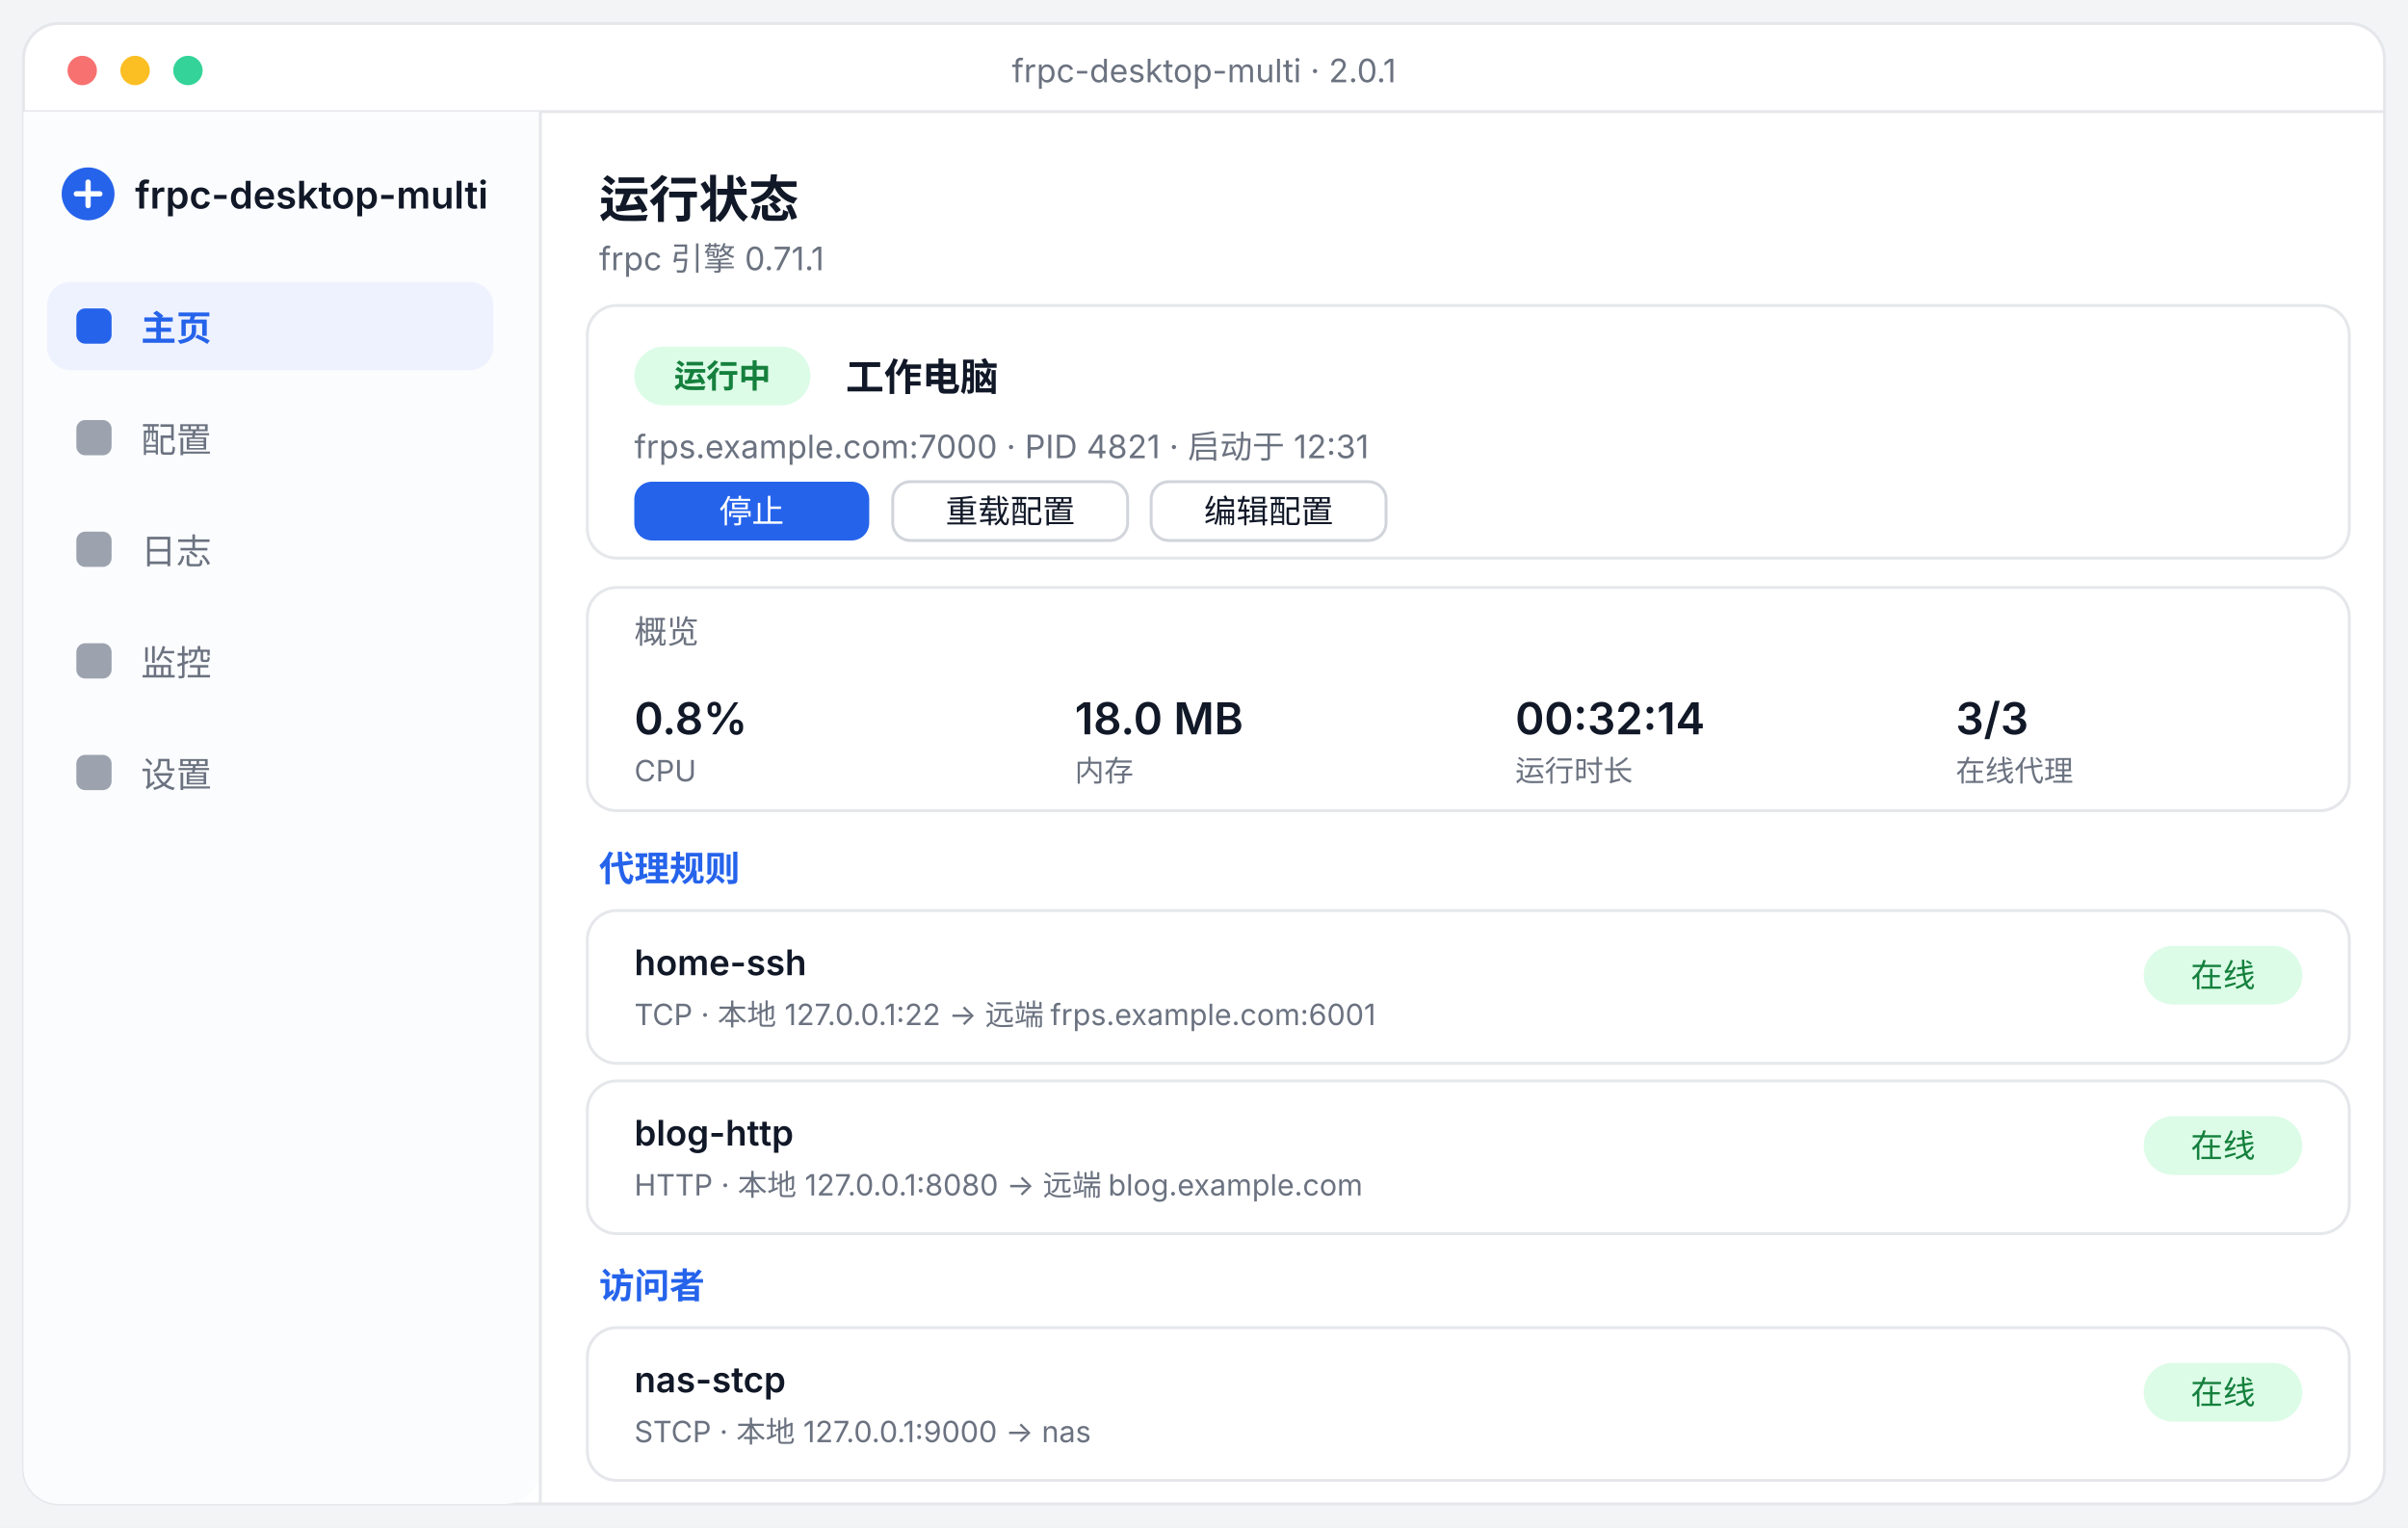
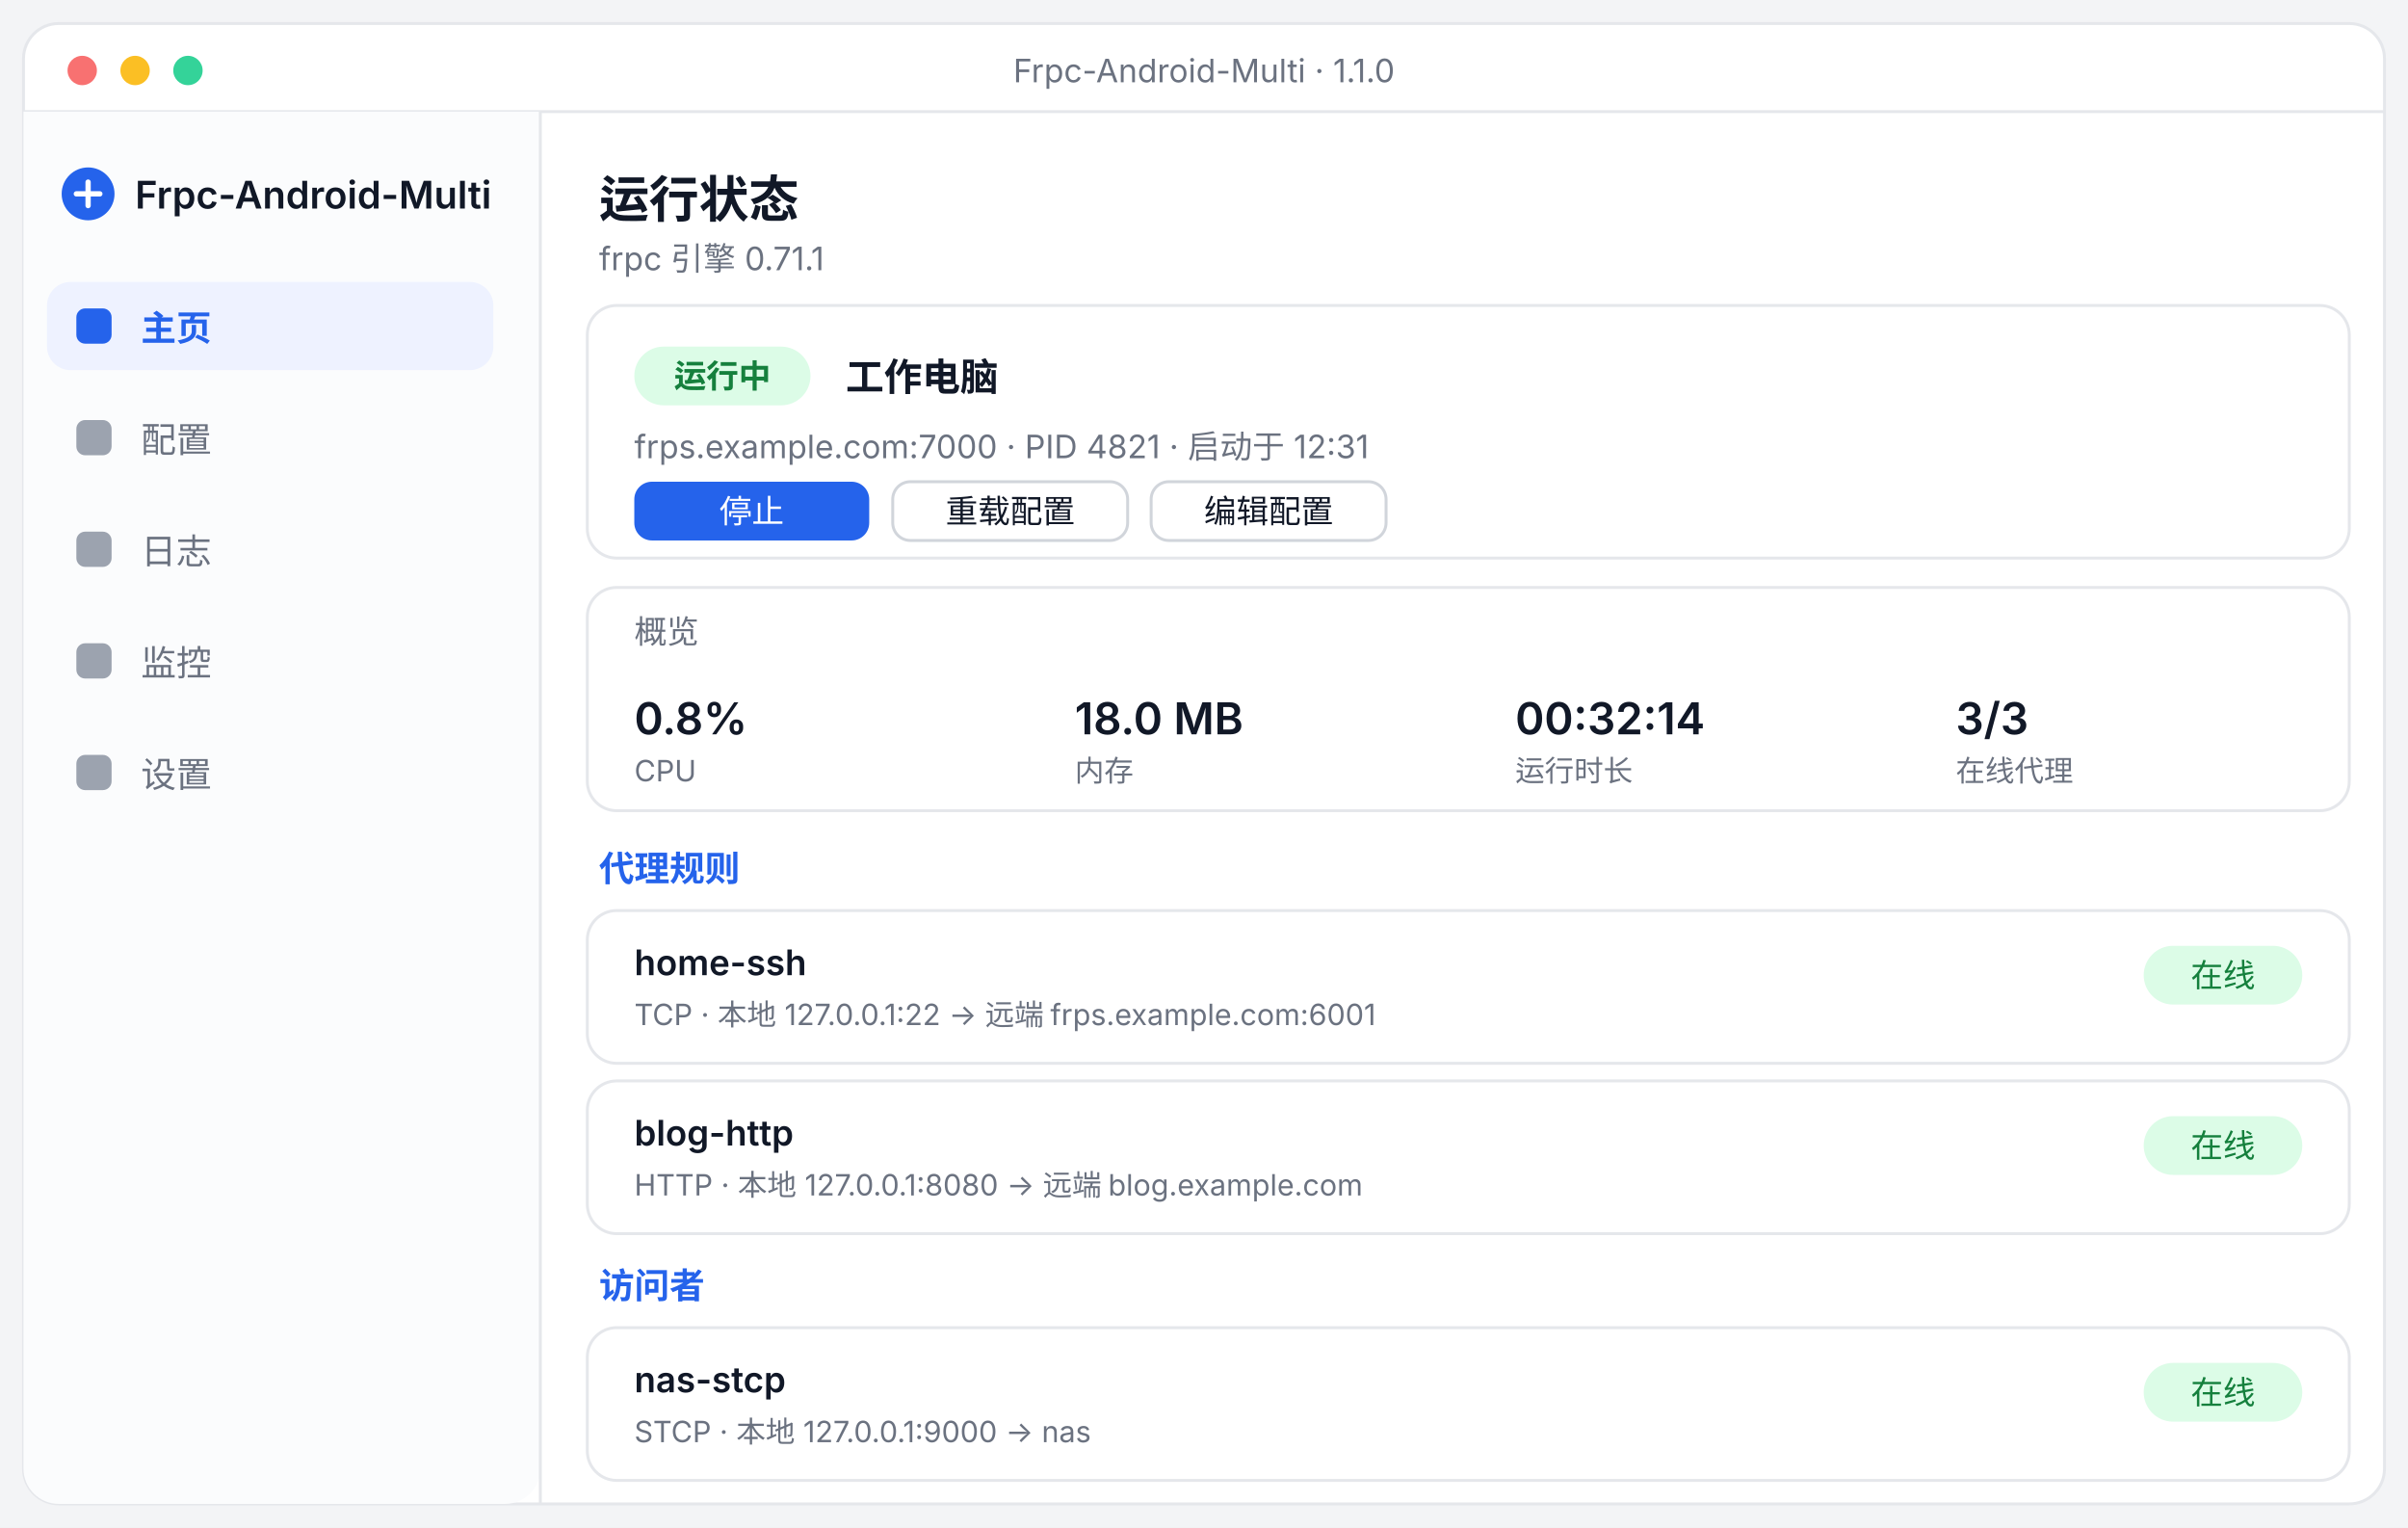
- <svg xmlns="http://www.w3.org/2000/svg" font-family="-apple-system, Segoe UI, PingFang SC, Microsoft YaHei, sans-serif" viewBox="0 0 820 520" width="820" height="520" role="img" aria-label="frpc-desktop-multi 桌面端主页">
+ <svg xmlns="http://www.w3.org/2000/svg" font-family="-apple-system, Segoe UI, PingFang SC, Microsoft YaHei, sans-serif" viewBox="0 0 820 520" width="820" height="520" role="img" aria-label="Frpc-Android-Multi 桌面端主页">
  <defs>
  </defs>
  <rect width="820" height="520" fill="#f3f4f6" />
  <rect x="8" y="8" width="804" height="504" rx="12" fill="#ffffff" stroke="#e5e7eb" />
  <circle cx="28" cy="24" r="5" fill="#f87171" />
  <circle cx="46" cy="24" r="5" fill="#fbbf24" />
  <circle cx="64" cy="24" r="5" fill="#34d399" />
-   <text fill="#6b7280" x="410" y="28" font-size="11" text-anchor="middle">frpc-desktop-multi · 2.0.1</text>
+   <text fill="#6b7280" x="410" y="28" font-size="11" text-anchor="middle">Frpc-Android-Multi · 1.1.0</text>
  <line x1="8" y1="38" x2="812" y2="38" stroke="#e5e7eb" />
  <path d="M8 38h176v462a12 12 0 0 1-12 12H20a12 12 0 0 1-12-12V38z" fill="#fbfcfd" />
  <line x1="184" y1="38" x2="184" y2="512" stroke="#e5e7eb" />
  <circle cx="30" cy="66" r="9" fill="#2563eb" />
  <path d="M26 66h8M30 62v8" stroke="#ffffff" stroke-width="1.8" stroke-linecap="round" />
-   <text fill="#111827" x="46" y="71" font-size="13" font-weight="600">frpc-desktop-multi</text>
+   <text fill="#111827" x="46" y="71" font-size="13" font-weight="600">Frpc-Android-Multi</text>
  <rect x="16" y="96" width="152" height="30" rx="8" fill="#eef2ff" />
  <rect x="26" y="105" width="12" height="12" rx="3" fill="#2563eb" />
  <text fill="#2563eb" x="48" y="116" font-size="12" font-weight="600">主页</text>
  <rect x="26" y="143" width="12" height="12" rx="3" fill="#9ca3af" />
  <text fill="#6b7280" x="48" y="154" font-size="12">配置</text>
  <rect x="26" y="181" width="12" height="12" rx="3" fill="#9ca3af" />
  <text fill="#6b7280" x="48" y="192" font-size="12">日志</text>
  <rect x="26" y="219" width="12" height="12" rx="3" fill="#9ca3af" />
  <text fill="#6b7280" x="48" y="230" font-size="12">监控</text>
  <rect x="26" y="257" width="12" height="12" rx="3" fill="#9ca3af" />
  <text fill="#6b7280" x="48" y="268" font-size="12">设置</text>
  <text fill="#111827" x="204" y="74" font-size="17" font-weight="600">运行状态</text>
  <text fill="#6b7280" x="204" y="92" font-size="11">frpc 引擎 0.71.1</text>
  <rect x="200" y="104" width="600" height="86" rx="10" fill="#ffffff" stroke="#e5e7eb" />
  <rect x="216" y="118" width="60" height="20" rx="10" fill="#dcfce7" />
  <text x="246" y="132" fill="#15803d" font-size="11" font-weight="600" text-anchor="middle">运行中</text>
  <text fill="#111827" x="288" y="133" font-size="13" font-weight="600">工作电脑</text>
  <text fill="#6b7280" x="216" y="156" font-size="11">frps.example.com:7000 · PID 4821 · 启动于 12:31</text>
  <rect x="216" y="164" width="80" height="20" rx="6" fill="#2563eb" />
  <text x="256" y="178" fill="#ffffff" font-size="11" text-anchor="middle">停止</text>
  <rect x="304" y="164" width="80" height="20" rx="6" fill="#ffffff" stroke="#d1d5db" />
  <text fill="#111827" x="344" y="178" font-size="11" text-anchor="middle">重载配置</text>
  <rect x="392" y="164" width="80" height="20" rx="6" fill="#ffffff" stroke="#d1d5db" />
  <text fill="#111827" x="432" y="178" font-size="11" text-anchor="middle">编辑配置</text>
  <rect x="200" y="200" width="600" height="76" rx="10" fill="#ffffff" stroke="#e5e7eb" />
  <text fill="#6b7280" x="216" y="219" font-size="11">概览</text>
  <text fill="#111827" x="216" y="250" font-size="15" font-weight="600">0.8%</text>
  <text fill="#6b7280" x="216" y="266" font-size="10">CPU</text>
  <text fill="#111827" x="366" y="250" font-size="15" font-weight="600">18.0 MB</text>
  <text fill="#6b7280" x="366" y="266" font-size="10">内存</text>
  <text fill="#111827" x="516" y="250" font-size="15" font-weight="600">00:32:14</text>
  <text fill="#6b7280" x="516" y="266" font-size="10">运行时长</text>
  <text fill="#111827" x="666" y="250" font-size="15" font-weight="600">3/3</text>
  <text fill="#6b7280" x="666" y="266" font-size="10">在线代理</text>
  <text fill="#2563eb" x="204" y="300" font-size="12" font-weight="600">代理规则</text>
  <rect x="200" y="310" width="600" height="52" rx="10" fill="#ffffff" stroke="#e5e7eb" />
  <text fill="#111827" x="216" y="332" font-size="12" font-weight="600">home-ssh</text>
  <text fill="#6b7280" x="216" y="349" font-size="10">TCP · 本地 127.0.0.1:22 → 远端 frps.example.com:6001</text>
  <rect x="730" y="322" width="54" height="20" rx="10" fill="#dcfce7" />
  <text x="757" y="336" fill="#15803d" font-size="11" text-anchor="middle">在线</text>
  <rect x="200" y="368" width="600" height="52" rx="10" fill="#ffffff" stroke="#e5e7eb" />
  <text fill="#111827" x="216" y="390" font-size="12" font-weight="600">blog-http</text>
  <text fill="#6b7280" x="216" y="407" font-size="10">HTTP · 本地 127.0.0.1:8080 → 远端 blog.example.com</text>
  <rect x="730" y="380" width="54" height="20" rx="10" fill="#dcfce7" />
  <text x="757" y="394" fill="#15803d" font-size="11" text-anchor="middle">在线</text>
  <text fill="#2563eb" x="204" y="442" font-size="12" font-weight="600">访问者</text>
  <rect x="200" y="452" width="600" height="52" rx="10" fill="#ffffff" stroke="#e5e7eb" />
  <text fill="#111827" x="216" y="474" font-size="12" font-weight="600">nas-stcp</text>
  <text fill="#6b7280" x="216" y="491" font-size="10">STCP · 本地 127.0.0.1:9000 → nas</text>
  <rect x="730" y="464" width="54" height="20" rx="10" fill="#dcfce7" />
  <text x="757" y="478" fill="#15803d" font-size="11" text-anchor="middle">在线</text>
</svg>
